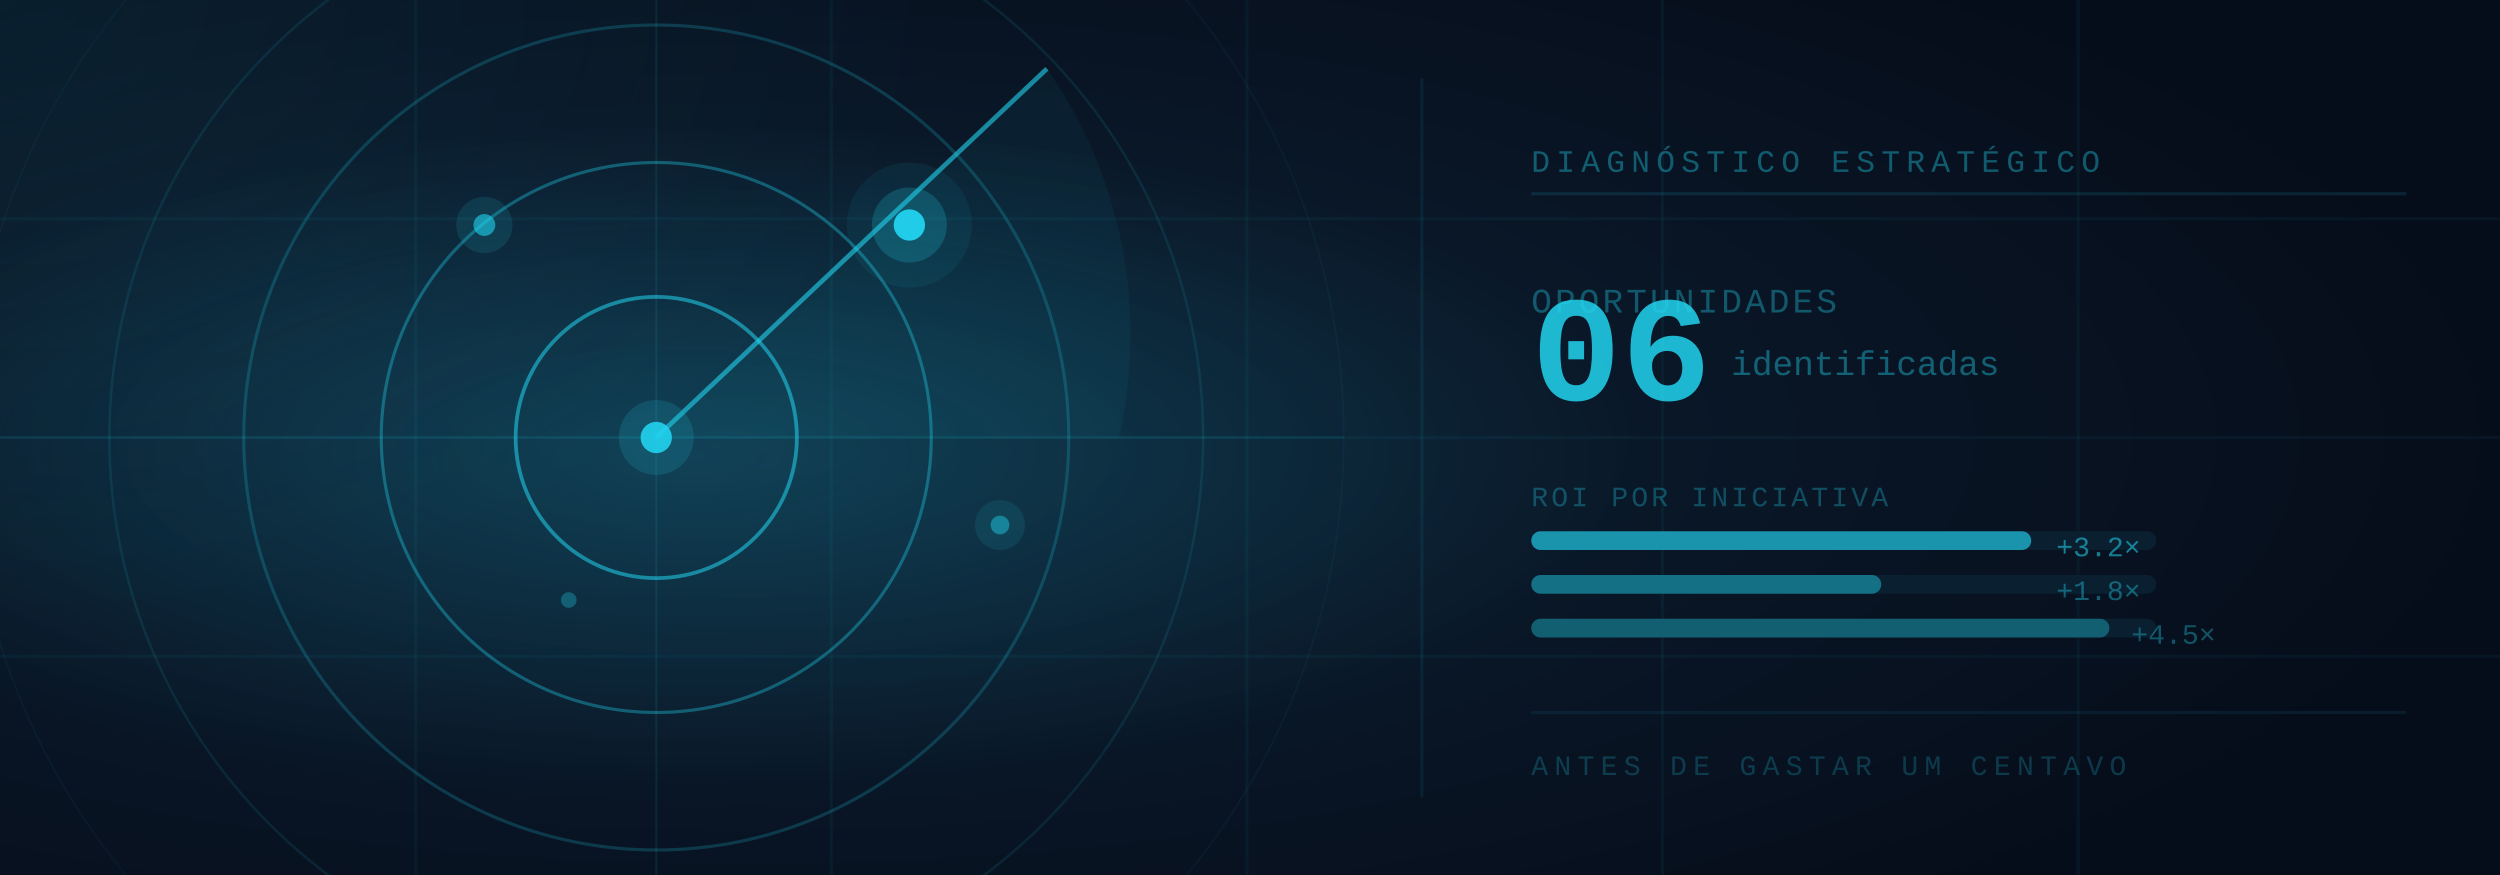
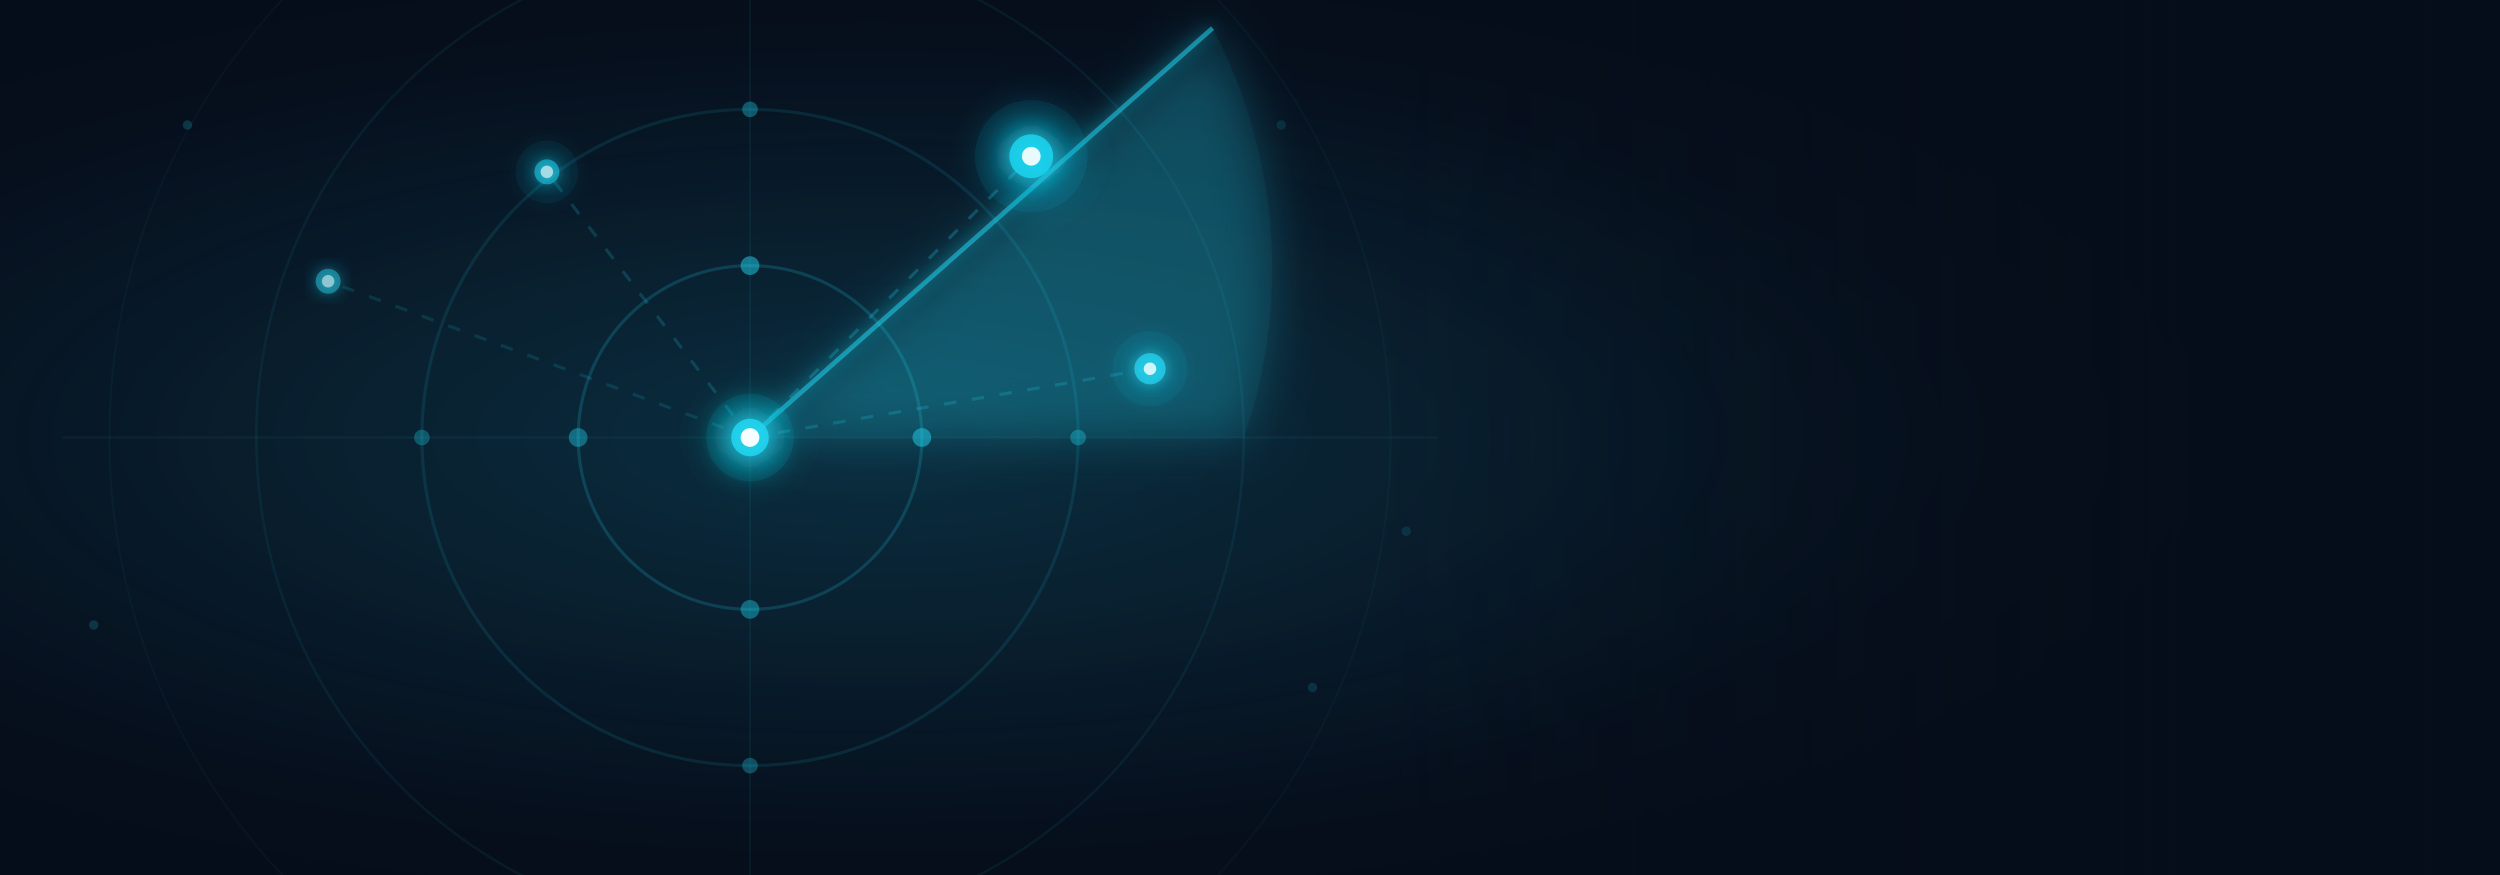
<svg xmlns="http://www.w3.org/2000/svg" viewBox="0 0 800 280" width="800" height="280">
  <defs>
-     <radialGradient id="rBg" cx="30%" cy="50%" r="70%">
-       <stop offset="0%" stop-color="#0d2236" />
+     <radialGradient id="bg" cx="35%" cy="50%" r="55%">
+       <stop offset="0%" stop-color="#071828" />
      <stop offset="100%" stop-color="#060d1a" />
    </radialGradient>
-     <radialGradient id="rGlow" cx="28%" cy="52%" r="38%">
-       <stop offset="0%" stop-color="#22d3ee" stop-opacity="0.18" />
+     <radialGradient id="ambientGlow" cx="35%" cy="50%" r="45%">
+       <stop offset="0%" stop-color="#22d3ee" stop-opacity="0.12" />
      <stop offset="100%" stop-color="#22d3ee" stop-opacity="0" />
    </radialGradient>
-     <radialGradient id="rBlip1" cx="50%" cy="50%" r="50%">
-       <stop offset="0%" stop-color="#22d3ee" stop-opacity="0.9" />
-       <stop offset="100%" stop-color="#22d3ee" stop-opacity="0" />
-     </radialGradient>
-     <clipPath id="rClip">
-       <rect width="800" height="280" />
-     </clipPath>
+     <filter id="glow" x="-80%" y="-80%" width="260%" height="260%">
+       <feGaussianBlur in="SourceGraphic" stdDeviation="5" result="blur" />
+       <feMerge>
+         <feMergeNode in="blur" />
+         <feMergeNode in="blur" />
+         <feMergeNode in="SourceGraphic" />
+       </feMerge>
+     </filter>
+     <filter id="softGlow" x="-40%" y="-40%" width="180%" height="180%">
+       <feGaussianBlur in="SourceGraphic" stdDeviation="2.5" result="blur" />
+       <feMerge>
+         <feMergeNode in="blur" />
+         <feMergeNode in="SourceGraphic" />
+       </feMerge>
+     </filter>
+     <filter id="sweepGlow" x="-20%" y="-20%" width="140%" height="140%">
+       <feGaussianBlur in="SourceGraphic" stdDeviation="8" />
+     </filter>
  </defs>
-   <rect width="800" height="280" fill="url(#rBg)" />
-   <rect width="800" height="280" fill="url(#rGlow)" />
-   <g stroke="#22d3ee" stroke-opacity="0.05" stroke-width="1" clip-path="url(#rClip)">
-     <line x1="0" y1="70" x2="800" y2="70" />
-     <line x1="0" y1="140" x2="800" y2="140" />
-     <line x1="0" y1="210" x2="800" y2="210" />
-     <line x1="133" y1="0" x2="133" y2="280" />
-     <line x1="266" y1="0" x2="266" y2="280" />
-     <line x1="399" y1="0" x2="399" y2="280" />
-     <line x1="532" y1="0" x2="532" y2="280" />
-     <line x1="665" y1="0" x2="665" y2="280" />
-   </g>
-   <g fill="none" clip-path="url(#rClip)">
-     <circle cx="210" cy="140" r="45" stroke="#22d3ee" stroke-opacity="0.55" stroke-width="1.2" />
-     <circle cx="210" cy="140" r="88" stroke="#22d3ee" stroke-opacity="0.35" stroke-width="1" />
-     <circle cx="210" cy="140" r="132" stroke="#22d3ee" stroke-opacity="0.2" stroke-width="1" />
-     <circle cx="210" cy="140" r="175" stroke="#22d3ee" stroke-opacity="0.1" stroke-width="0.8" />
-     <circle cx="210" cy="140" r="220" stroke="#22d3ee" stroke-opacity="0.05" stroke-width="0.5" />
-   </g>
-   <line x1="210" y1="0" x2="210" y2="280" stroke="#22d3ee" stroke-opacity="0.1" stroke-width="0.6" />
-   <line x1="0" y1="140" x2="430" y2="140" stroke="#22d3ee" stroke-opacity="0.1" stroke-width="0.6" />
-   <path d="M210,140 L335,22 A148,148 0 0,1 358,140 Z" fill="#22d3ee" fill-opacity="0.05" clip-path="url(#rClip)" />
-   <line x1="210" y1="140" x2="335" y2="22" stroke="#22d3ee" stroke-opacity="0.6" stroke-width="1.5" clip-path="url(#rClip)" />
-   <circle cx="210" cy="140" r="5" fill="#22d3ee" fill-opacity="0.9" />
-   <circle cx="210" cy="140" r="12" fill="#22d3ee" fill-opacity="0.15" />
-   <circle cx="291" cy="72" r="5" fill="#22d3ee" fill-opacity="0.95" />
-   <circle cx="291" cy="72" r="12" fill="#22d3ee" fill-opacity="0.2" />
-   <circle cx="291" cy="72" r="20" fill="#22d3ee" fill-opacity="0.07" />
-   <circle cx="155" cy="72" r="3.5" fill="#22d3ee" fill-opacity="0.6" />
-   <circle cx="155" cy="72" r="9" fill="#22d3ee" fill-opacity="0.12" />
-   <circle cx="320" cy="168" r="3" fill="#22d3ee" fill-opacity="0.45" />
-   <circle cx="320" cy="168" r="8" fill="#22d3ee" fill-opacity="0.1" />
-   <circle cx="182" cy="192" r="2.5" fill="#22d3ee" fill-opacity="0.3" />
-   <line x1="455" y1="25" x2="455" y2="255" stroke="#22d3ee" stroke-opacity="0.08" stroke-width="1" />
-   <g font-family="'Courier New', monospace">
-     <text x="490" y="55" font-size="10" fill="#22d3ee" fill-opacity="0.38" letter-spacing="2">DIAGNÓSTICO ESTRATÉGICO</text>
-     <line x1="490" y1="62" x2="770" y2="62" stroke="#22d3ee" stroke-opacity="0.12" stroke-width="1" />
-     <text x="490" y="100" font-size="11" fill="#22d3ee" fill-opacity="0.35" letter-spacing="1">OPORTUNIDADES</text>
-     <text x="490" y="128" font-size="48" font-weight="bold" fill="#22d3ee" fill-opacity="0.85">06</text>
-     <text x="554" y="120" font-size="11" fill="#22d3ee" fill-opacity="0.4">identificadas</text>
-     <text x="490" y="162" font-size="9" fill="#22d3ee" fill-opacity="0.3" letter-spacing="1">ROI POR INICIATIVA</text>
-     <rect x="490" y="170" width="200" height="6" rx="3" fill="#0a2030" />
-     <rect x="490" y="170" width="160" height="6" rx="3" fill="#22d3ee" fill-opacity="0.65" />
-     <text x="658" y="178" font-size="9" fill="#22d3ee" fill-opacity="0.55">+3.2×</text>
-     <rect x="490" y="184" width="200" height="6" rx="3" fill="#0a2030" />
-     <rect x="490" y="184" width="112" height="6" rx="3" fill="#22d3ee" fill-opacity="0.45" />
-     <text x="658" y="192" font-size="9" fill="#22d3ee" fill-opacity="0.4">+1.8×</text>
-     <rect x="490" y="198" width="200" height="6" rx="3" fill="#0a2030" />
-     <rect x="490" y="198" width="185" height="6" rx="3" fill="#22d3ee" fill-opacity="0.35" />
-     <text x="682" y="206" font-size="9" fill="#22d3ee" fill-opacity="0.35">+4.5×</text>
-     <line x1="490" y1="228" x2="770" y2="228" stroke="#22d3ee" stroke-opacity="0.08" stroke-width="1" />
-     <text x="490" y="248" font-size="9" fill="#22d3ee" fill-opacity="0.22" letter-spacing="2">ANTES DE GASTAR UM CENTAVO</text>
-   </g>
-   <radialGradient id="rCorner" cx="0%" cy="0%" r="100%">
-     <stop offset="0%" stop-color="#22d3ee" stop-opacity="0.07" />
-     <stop offset="100%" stop-color="#22d3ee" stop-opacity="0" />
-   </radialGradient>
-   <rect width="300" height="200" fill="url(#rCorner)" />
+   <rect width="800" height="280" fill="url(#bg)" />
+   <rect width="800" height="280" fill="url(#ambientGlow)" />
+   <circle cx="240" cy="140" r="55" fill="none" stroke="#22d3ee" stroke-opacity="0.18" stroke-width="1" />
+   <circle cx="240" cy="140" r="105" fill="none" stroke="#22d3ee" stroke-opacity="0.11" stroke-width="1" />
+   <circle cx="240" cy="140" r="158" fill="none" stroke="#22d3ee" stroke-opacity="0.07" stroke-width="0.8" />
+   <circle cx="240" cy="140" r="205" fill="none" stroke="#22d3ee" stroke-opacity="0.04" stroke-width="0.6" />
+   <line x1="240" y1="0" x2="240" y2="280" stroke="#22d3ee" stroke-opacity="0.07" stroke-width="0.6" />
+   <line x1="20" y1="140" x2="460" y2="140" stroke="#22d3ee" stroke-opacity="0.07" stroke-width="0.6" />
+   <path d="M240,140 L388,9 A165,165 0 0,1 398,140 Z" fill="#22d3ee" filter="url(#sweepGlow)" opacity="0.25" />
+   <path d="M240,140 L388,9 A165,165 0 0,1 398,140 Z" fill="#22d3ee" fill-opacity="0.06" />
+   <line x1="240" y1="140" x2="388" y2="9" stroke="#22d3ee" stroke-opacity="0.55" stroke-width="1.5" filter="url(#softGlow)" />
+   <line x1="240" y1="140" x2="330" y2="50" stroke="#22d3ee" stroke-opacity="0.25" stroke-width="1" stroke-dasharray="4 5" />
+   <line x1="240" y1="140" x2="368" y2="118" stroke="#22d3ee" stroke-opacity="0.2" stroke-width="1" stroke-dasharray="4 5" />
+   <line x1="240" y1="140" x2="175" y2="55" stroke="#22d3ee" stroke-opacity="0.18" stroke-width="1" stroke-dasharray="4 5" />
+   <line x1="240" y1="140" x2="105" y2="90" stroke="#22d3ee" stroke-opacity="0.14" stroke-width="1" stroke-dasharray="4 5" />
+   <circle cx="240" cy="140" r="14" fill="#22d3ee" fill-opacity="0.1" filter="url(#glow)" />
+   <circle cx="240" cy="140" r="6" fill="#22d3ee" fill-opacity="0.9" filter="url(#glow)" />
+   <circle cx="240" cy="140" r="3" fill="#ffffff" fill-opacity="0.95" />
+   <circle cx="330" cy="50" r="18" fill="#22d3ee" fill-opacity="0.08" filter="url(#glow)" />
+   <circle cx="330" cy="50" r="7" fill="#22d3ee" fill-opacity="0.85" filter="url(#glow)" />
+   <circle cx="330" cy="50" r="3" fill="#ffffff" fill-opacity="0.9" />
+   <circle cx="368" cy="118" r="12" fill="#22d3ee" fill-opacity="0.07" filter="url(#softGlow)" />
+   <circle cx="368" cy="118" r="5" fill="#22d3ee" fill-opacity="0.75" filter="url(#softGlow)" />
+   <circle cx="368" cy="118" r="2" fill="#ffffff" fill-opacity="0.8" />
+   <circle cx="175" cy="55" r="10" fill="#22d3ee" fill-opacity="0.06" filter="url(#softGlow)" />
+   <circle cx="175" cy="55" r="4" fill="#22d3ee" fill-opacity="0.55" filter="url(#softGlow)" />
+   <circle cx="175" cy="55" r="2" fill="#ffffff" fill-opacity="0.6" />
+   <circle cx="105" cy="90" r="4" fill="#22d3ee" fill-opacity="0.45" filter="url(#softGlow)" />
+   <circle cx="105" cy="90" r="2" fill="#ffffff" fill-opacity="0.5" />
+   <circle cx="295" cy="140" r="3" fill="#22d3ee" fill-opacity="0.5" />
+   <circle cx="240" cy="85" r="3" fill="#22d3ee" fill-opacity="0.5" />
+   <circle cx="185" cy="140" r="3" fill="#22d3ee" fill-opacity="0.4" />
+   <circle cx="240" cy="195" r="3" fill="#22d3ee" fill-opacity="0.4" />
+   <circle cx="345" cy="140" r="2.5" fill="#22d3ee" fill-opacity="0.35" />
+   <circle cx="240" cy="35" r="2.5" fill="#22d3ee" fill-opacity="0.35" />
+   <circle cx="135" cy="140" r="2.5" fill="#22d3ee" fill-opacity="0.3" />
+   <circle cx="240" cy="245" r="2.5" fill="#22d3ee" fill-opacity="0.3" />
+   <circle cx="60" cy="40" r="1.5" fill="#22d3ee" fill-opacity="0.2" />
+   <circle cx="420" cy="220" r="1.5" fill="#22d3ee" fill-opacity="0.15" />
+   <circle cx="30" cy="200" r="1.5" fill="#22d3ee" fill-opacity="0.18" />
+   <circle cx="410" cy="40" r="1.5" fill="#22d3ee" fill-opacity="0.12" />
+   <circle cx="450" cy="170" r="1.5" fill="#22d3ee" fill-opacity="0.12" />
+   <defs>
+     <linearGradient id="rightFade" x1="0%" y1="0%" x2="100%" y2="0%">
+       <stop offset="0%" stop-color="#060d1a" stop-opacity="0" />
+       <stop offset="55%" stop-color="#060d1a" stop-opacity="0" />
+       <stop offset="100%" stop-color="#060d1a" stop-opacity="0.85" />
+     </linearGradient>
+   </defs>
+   <rect width="800" height="280" fill="url(#rightFade)" />
</svg>
